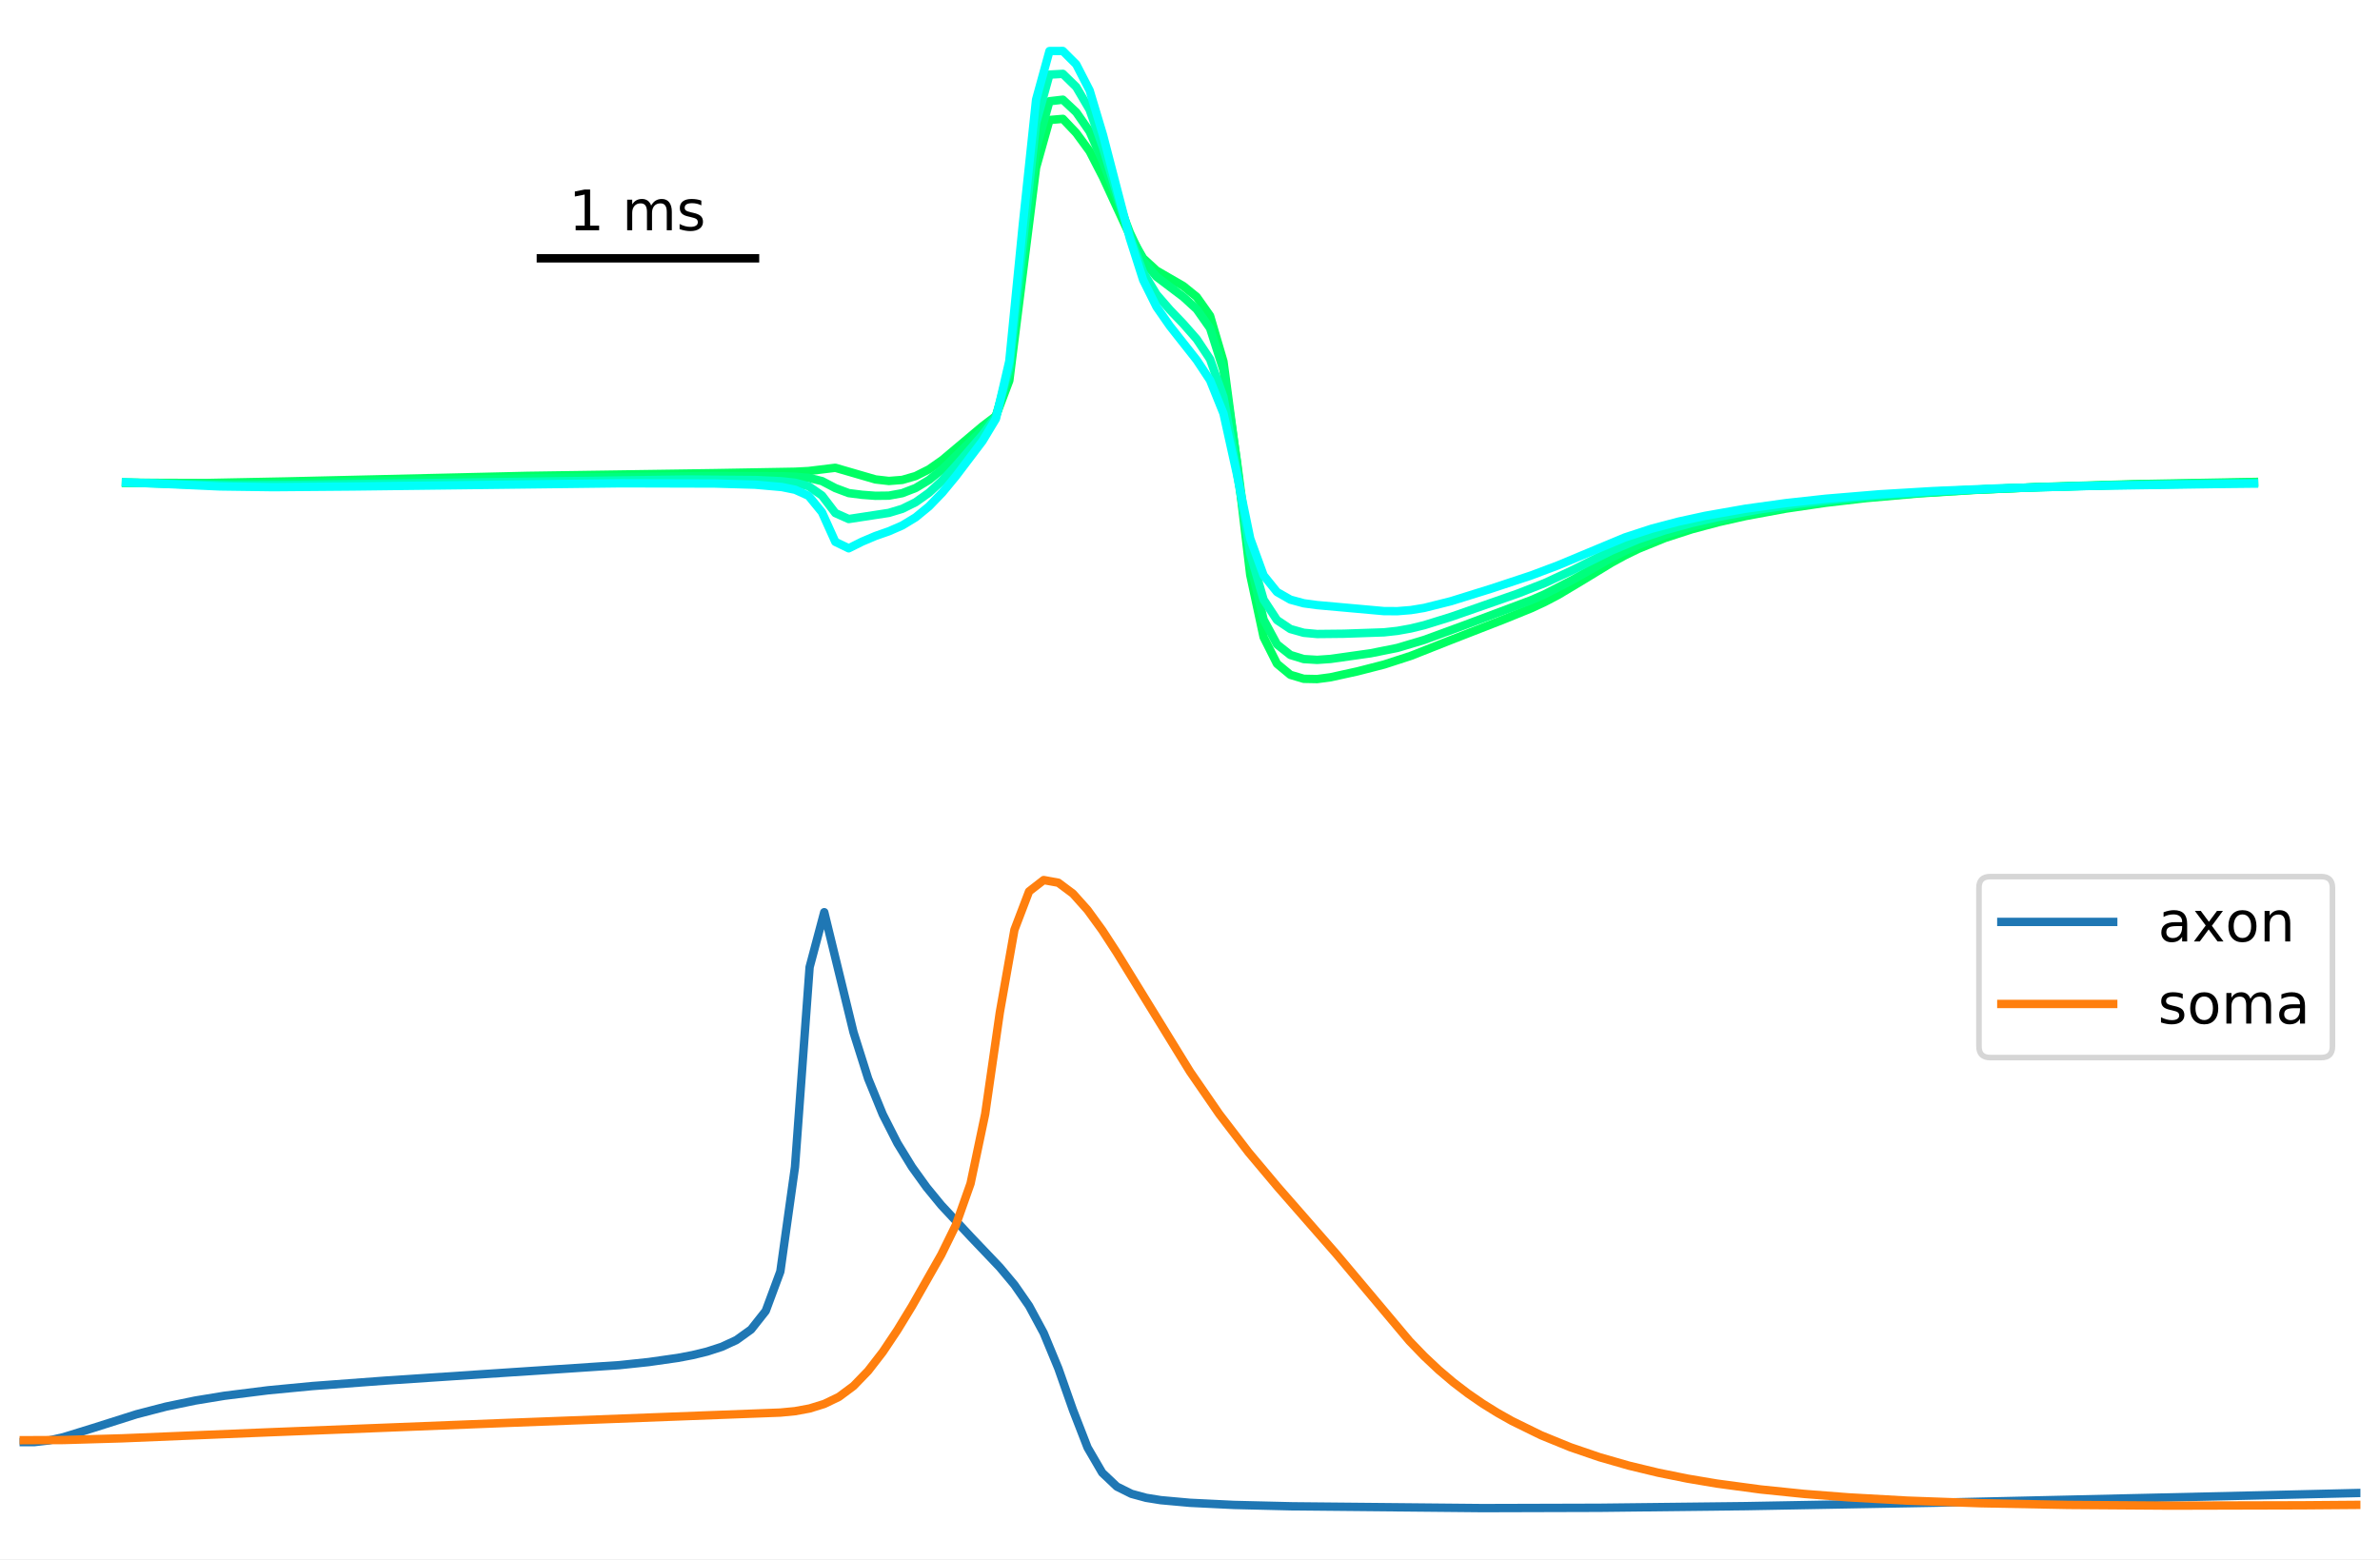
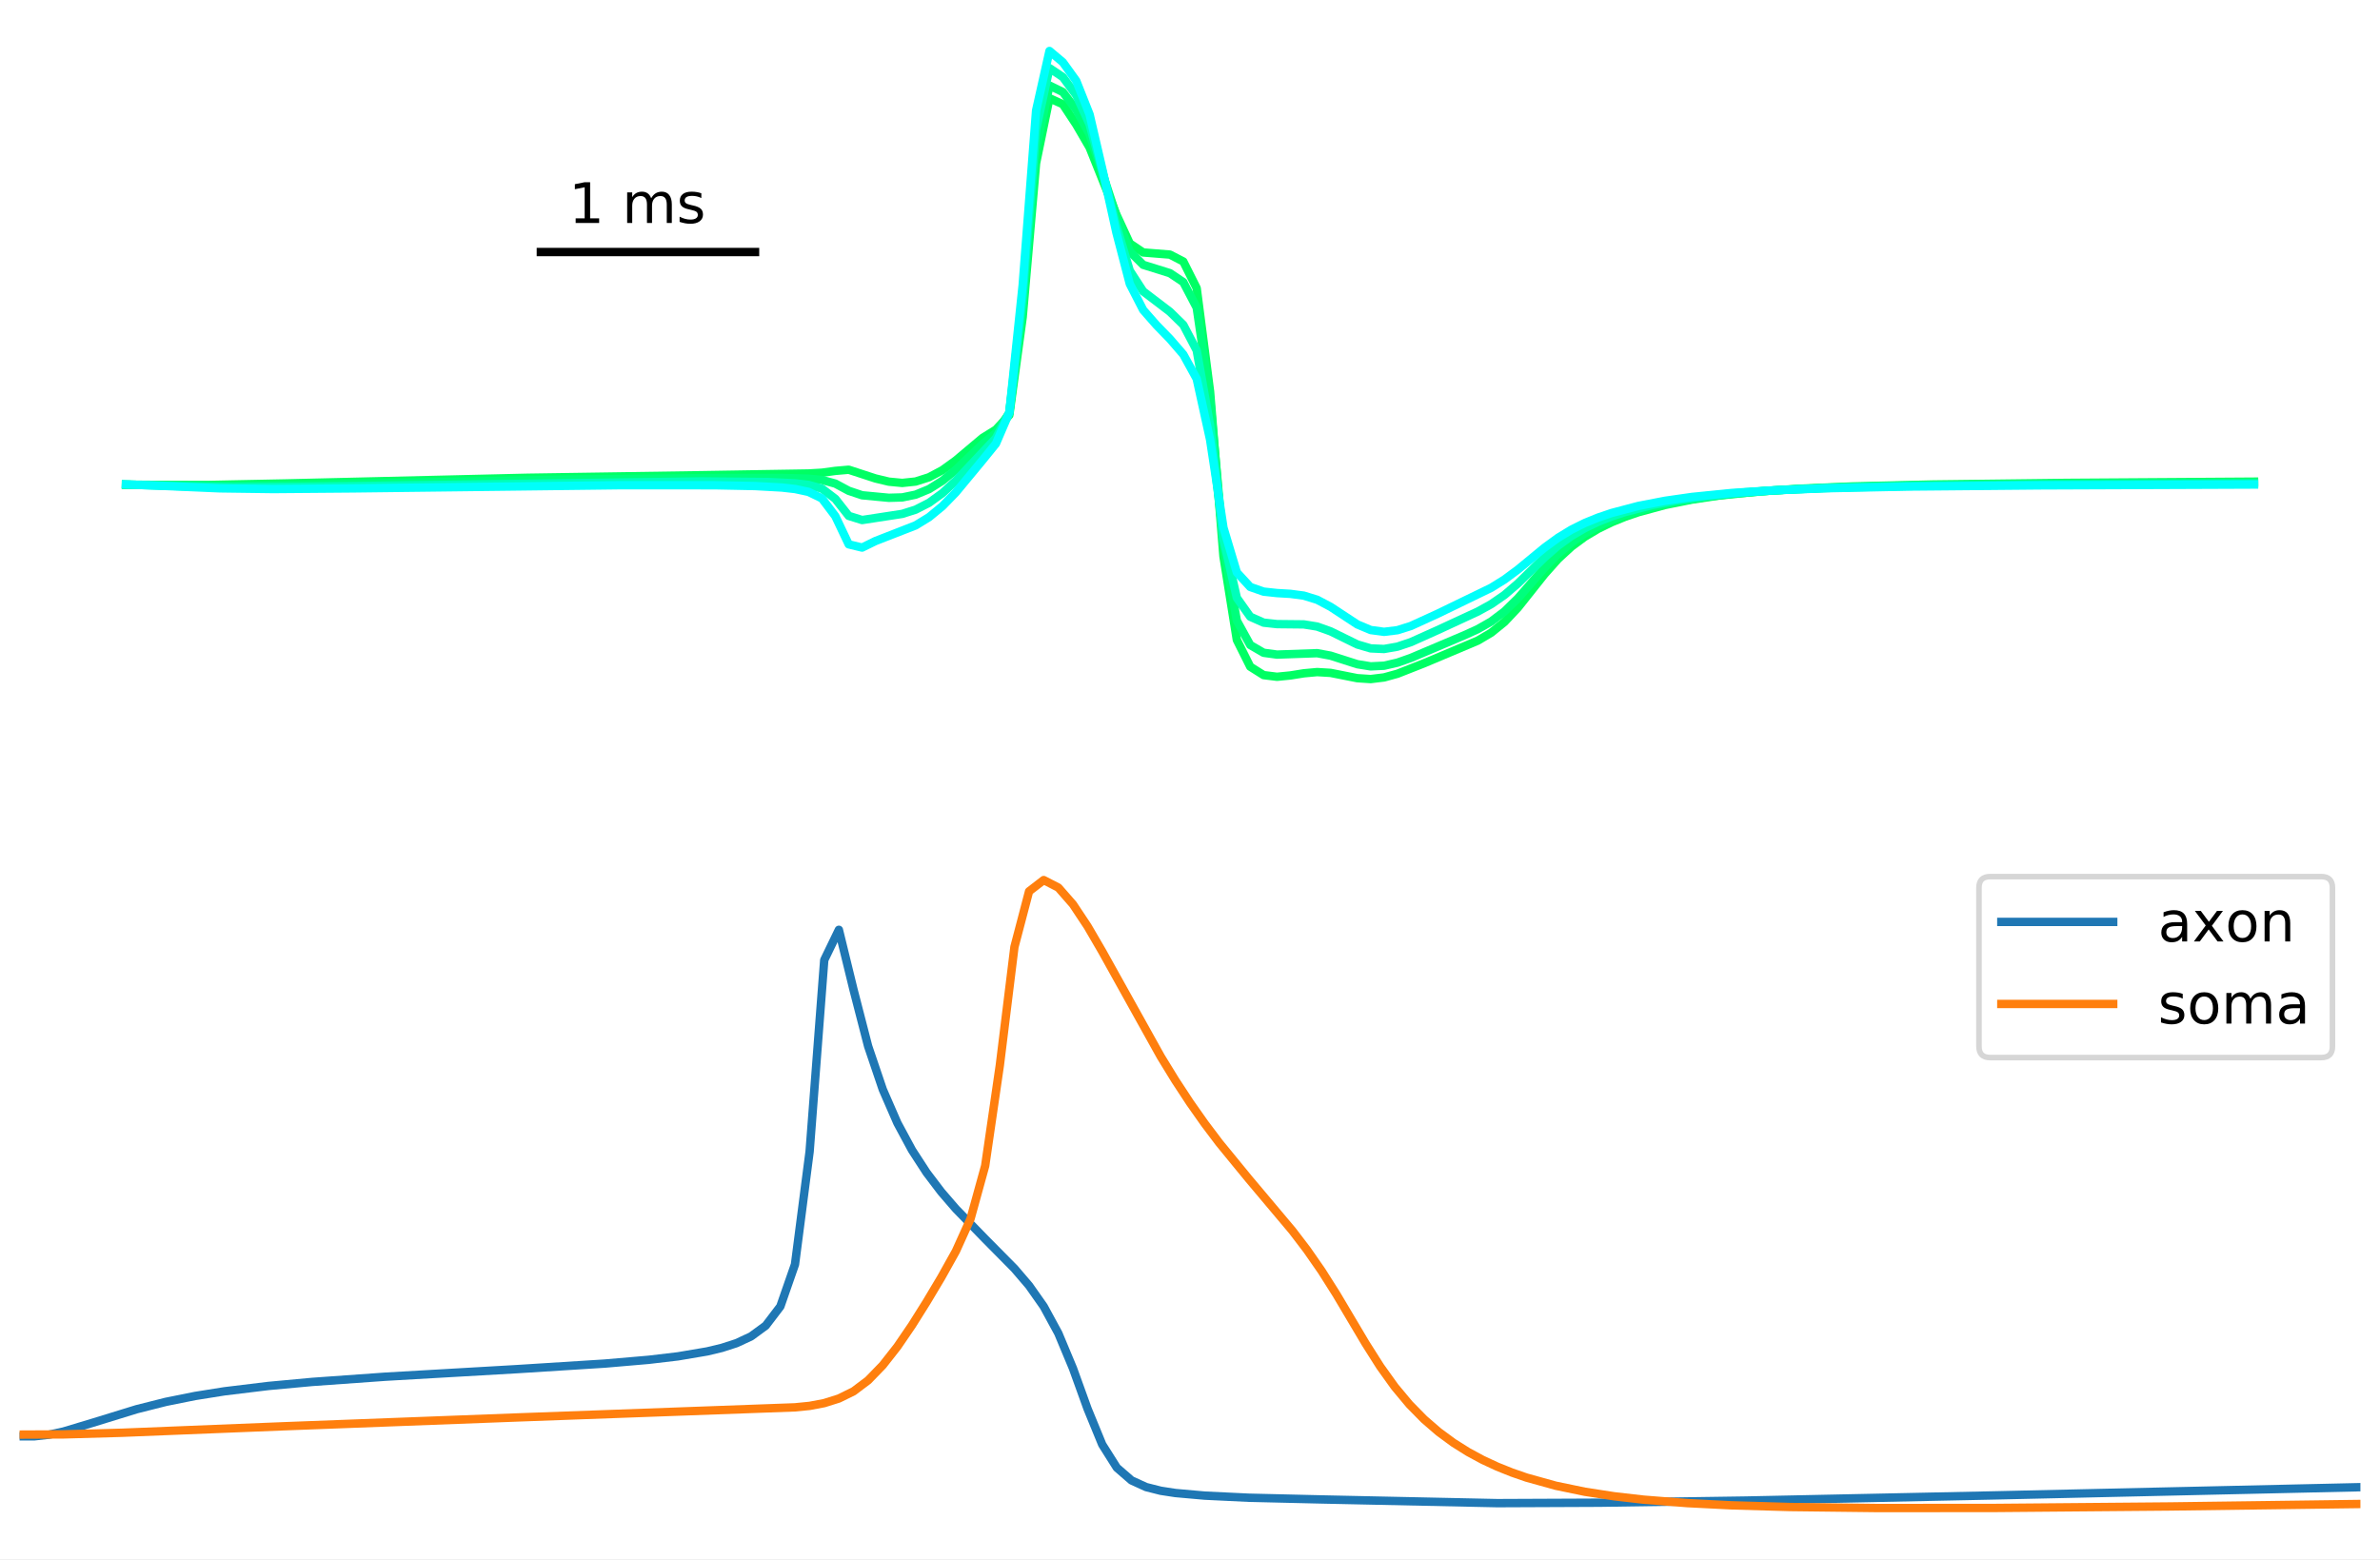
<svg xmlns="http://www.w3.org/2000/svg" xmlns:xlink="http://www.w3.org/1999/xlink" height="278.8pt" version="1.1" viewBox="0 0 425.5 278.8" width="425.5pt">
  <defs>
    <style type="text/css">
*{stroke-linecap:butt;stroke-linejoin:round;}
  </style>
  </defs>
  <g id="figure_1">
    <g id="patch_1">
      <path d="M 0 278.8  L 425.5 278.8  L 425.5 0  L 0 0  z " style="fill:#ffffff;" />
    </g>
    <g id="axes_1">
      <g id="line2d_1">
-         <path clip-path="url(#p38757d6bb2)" d="M 22.523 86.324  L 36.88 86.372  L 51.236 86.089  L 94.307 85.091  L 127.806 84.605  L 142.163 84.355  L 144.555 84.23  L 149.341 83.647  L 156.519 85.732  L 158.912 86.007  L 161.305 85.82  L 163.698 85.127  L 166.09 83.925  L 168.483 82.252  L 175.662 76.209  L 178.054 74.399  L 180.447 68.055  L 185.233 29.978  L 187.626 21.457  L 190.018 21.256  L 192.411 23.782  L 194.804 27.047  L 197.197 31.697  L 201.982 42.071  L 204.375 46.184  L 206.768 48.383  L 211.554 51.151  L 213.946 53.088  L 216.339 56.479  L 218.732 64.643  L 221.125 82.706  L 223.518 102.805  L 225.91 113.929  L 228.303 118.687  L 230.696 120.671  L 233.089 121.384  L 235.482 121.43  L 237.874 121.112  L 242.66 120.06  L 247.446 118.832  L 252.231 117.28  L 259.41 114.443  L 268.981 110.713  L 273.766 108.771  L 276.159 107.657  L 278.552 106.404  L 283.337 103.536  L 288.123 100.617  L 290.516 99.31  L 292.909 98.143  L 297.694 96.195  L 302.48 94.642  L 307.265 93.364  L 312.051 92.288  L 319.229 90.961  L 326.408 89.907  L 333.586 89.073  L 343.157 88.231  L 352.729 87.621  L 364.693 87.08  L 381.442 86.579  L 402.977 86.181  L 402.977 86.181  " style="fill:none;stroke:#00ff63;stroke-linecap:square;stroke-width:1.5;" />
+         <path clip-path="url(#pcf78859c5a)" d="M 22.523 86.681  L 36.88 86.729  L 51.236 86.442  L 94.307 85.432  L 125.413 84.976  L 144.555 84.666  L 146.948 84.529  L 149.341 84.204  L 151.734 83.995  L 156.519 85.558  L 158.912 86.131  L 161.305 86.358  L 163.698 86.108  L 166.09 85.346  L 168.483 84.072  L 170.876 82.341  L 175.662 78.316  L 178.054 76.827  L 180.447 74.231  L 182.84 56.695  L 185.233 29.188  L 187.626 17.562  L 190.018 18.646  L 192.411 22.268  L 194.804 26.387  L 199.59 38.362  L 201.982 43.53  L 204.375 45.144  L 209.161 45.525  L 211.554 46.763  L 213.946 51.534  L 216.339 70.029  L 218.732 99.49  L 221.125 114.432  L 223.518 119.215  L 225.91 120.722  L 228.303 121.021  L 230.696 120.785  L 233.089 120.401  L 235.482 120.18  L 237.874 120.323  L 242.66 121.273  L 245.053 121.43  L 247.446 121.138  L 249.838 120.479  L 254.624 118.598  L 264.195 114.561  L 266.588 113.148  L 268.981 111.211  L 271.373 108.663  L 276.159 102.641  L 278.552 99.952  L 280.945 97.747  L 283.337 95.981  L 285.73 94.557  L 288.123 93.39  L 290.516 92.418  L 292.909 91.598  L 297.694 90.3  L 302.48 89.341  L 307.265 88.627  L 314.444 87.88  L 321.622 87.392  L 331.193 86.983  L 345.55 86.637  L 369.478 86.348  L 402.977 86.128  L 402.977 86.128  " style="fill:none;stroke:#00ff63;stroke-linecap:square;stroke-width:1.5;" />
      </g>
      <g id="line2d_2">
-         <path clip-path="url(#p38757d6bb2)" d="M 22.523 86.308  L 41.665 86.517  L 56.022 86.286  L 101.485 85.395  L 127.806 85.122  L 139.77 85.159  L 142.163 85.242  L 144.555 85.446  L 146.948 86.025  L 149.341 87.278  L 151.734 88.175  L 154.127 88.48  L 156.519 88.657  L 158.912 88.629  L 161.305 88.191  L 163.698 87.265  L 166.09 85.827  L 168.483 83.904  L 173.269 79.169  L 175.662 76.865  L 178.054 74.35  L 180.447 66.815  L 185.233 26.634  L 187.626 18.104  L 190.018 17.825  L 192.411 20.069  L 194.804 23.506  L 197.197 28.938  L 201.982 41.553  L 204.375 46.625  L 206.768 49.484  L 211.554 53.097  L 213.946 55.289  L 216.339 58.69  L 218.732 66.187  L 221.125 82.373  L 223.518 100.584  L 225.91 110.798  L 228.303 115.227  L 230.696 117.119  L 233.089 117.855  L 235.482 117.998  L 237.874 117.832  L 245.053 116.818  L 249.838 115.858  L 254.624 114.429  L 261.802 111.8  L 273.766 107.314  L 276.159 106.266  L 280.945 103.806  L 288.123 99.733  L 290.516 98.522  L 292.909 97.438  L 297.694 95.624  L 302.48 94.172  L 307.265 92.976  L 312.051 91.968  L 319.229 90.724  L 326.408 89.737  L 333.586 88.957  L 343.157 88.172  L 352.729 87.604  L 364.693 87.102  L 381.442 86.64  L 402.977 86.274  L 402.977 86.274  " style="fill:none;stroke:#00ff7d;stroke-linecap:square;stroke-width:1.5;" />
+         <path clip-path="url(#pcf78859c5a)" d="M 22.523 86.664  L 41.665 86.875  L 56.022 86.642  L 101.485 85.749  L 127.806 85.469  L 139.77 85.465  L 144.555 85.598  L 146.948 85.825  L 149.341 86.477  L 151.734 87.761  L 154.127 88.563  L 158.912 89.015  L 161.305 88.947  L 163.698 88.454  L 166.09 87.467  L 168.483 85.97  L 170.876 84.006  L 175.662 79.412  L 178.054 77.423  L 180.447 73.841  L 182.84 54.846  L 185.233 26.57  L 187.626 15.292  L 190.018 16.458  L 192.411 19.628  L 194.804 24.026  L 199.59 38.567  L 201.982 44.96  L 204.375 47.353  L 209.161 48.846  L 211.554 50.449  L 213.946 55.005  L 216.339 71.333  L 218.732 97.519  L 221.125 110.993  L 223.518 115.339  L 225.91 116.73  L 228.303 117.054  L 235.482 116.8  L 237.874 117.243  L 242.66 118.774  L 245.053 119.16  L 247.446 119.042  L 249.838 118.494  L 252.231 117.652  L 261.802 113.594  L 264.195 112.504  L 266.588 111.145  L 268.981 109.335  L 271.373 106.993  L 276.159 101.494  L 278.552 99.033  L 280.945 97.008  L 283.337 95.381  L 285.73 94.067  L 288.123 92.988  L 290.516 92.088  L 295.301 90.681  L 300.087 89.648  L 304.873 88.881  L 309.658 88.31  L 316.837 87.711  L 326.408 87.22  L 338.372 86.872  L 357.514 86.585  L 393.406 86.331  L 402.977 86.284  L 402.977 86.284  " style="fill:none;stroke:#00ff7d;stroke-linecap:square;stroke-width:1.5;" />
      </g>
      <g id="line2d_3">
-         <path clip-path="url(#p38757d6bb2)" d="M 22.523 86.288  L 32.094 86.584  L 41.665 86.768  L 53.629 86.697  L 123.02 85.744  L 134.984 85.838  L 139.77 86.059  L 142.163 86.33  L 144.555 86.94  L 146.948 88.603  L 149.341 91.744  L 151.734 92.813  L 158.912 91.713  L 161.305 90.991  L 163.698 89.809  L 166.09 88.109  L 168.483 85.903  L 170.876 83.298  L 175.662 77.766  L 178.054 74.535  L 180.447 65.612  L 185.233 21.99  L 187.626 13.339  L 190.018 13.208  L 192.411 15.544  L 194.804 19.613  L 197.197 26.386  L 201.982 42.225  L 204.375 48.683  L 206.768 52.651  L 209.161 55.408  L 211.554 57.907  L 213.946 60.634  L 216.339 64.233  L 218.732 70.977  L 221.125 84.309  L 223.518 98.964  L 225.91 107.231  L 228.303 110.88  L 230.696 112.482  L 233.089 113.156  L 235.482 113.374  L 240.267 113.323  L 247.446 113.074  L 249.838 112.81  L 252.231 112.381  L 254.624 111.797  L 259.41 110.314  L 271.373 106.134  L 276.159 104.265  L 280.945 102.05  L 288.123 98.463  L 292.909 96.438  L 297.694 94.821  L 302.48 93.514  L 307.265 92.432  L 314.444 91.111  L 321.622 90.065  L 328.801 89.236  L 338.372 88.4  L 347.943 87.798  L 359.907 87.272  L 376.657 86.798  L 398.192 86.435  L 402.977 86.377  L 402.977 86.377  " style="fill:none;stroke:#00ffbb;stroke-linecap:square;stroke-width:1.5;" />
+         <path clip-path="url(#pcf78859c5a)" d="M 22.523 86.645  L 32.094 86.937  L 41.665 87.118  L 53.629 87.048  L 125.413 86.09  L 137.377 86.194  L 142.163 86.425  L 144.555 86.713  L 146.948 87.376  L 149.341 89.201  L 151.734 92.247  L 154.127 92.993  L 161.305 91.892  L 163.698 91.135  L 166.09 89.916  L 168.483 88.188  L 170.876 85.979  L 178.054 78.342  L 180.447 73.799  L 182.84 52.91  L 185.233 23.172  L 187.626 12.185  L 190.018 13.785  L 192.411 17.012  L 194.804 22.242  L 197.197 31.053  L 199.59 40.389  L 201.982 48.397  L 204.375 52.096  L 209.161 55.747  L 211.554 58.09  L 213.946 62.648  L 216.339 76.047  L 218.732 96.465  L 221.125 106.906  L 223.518 110.276  L 225.91 111.341  L 228.303 111.603  L 233.089 111.654  L 235.482 112.039  L 237.874 112.892  L 242.66 115.242  L 245.053 115.945  L 247.446 116.053  L 249.838 115.633  L 252.231 114.83  L 257.017 112.682  L 264.195 109.361  L 266.588 108.041  L 268.981 106.387  L 271.373 104.335  L 276.159 99.656  L 278.552 97.57  L 280.945 95.842  L 283.337 94.441  L 285.73 93.301  L 288.123 92.359  L 290.516 91.57  L 295.301 90.33  L 300.087 89.418  L 304.873 88.739  L 312.051 88.03  L 319.229 87.57  L 328.801 87.189  L 343.157 86.879  L 367.085 86.639  L 402.977 86.461  L 402.977 86.461  " style="fill:none;stroke:#00ffbb;stroke-linecap:square;stroke-width:1.5;" />
      </g>
      <g id="line2d_4">
-         <path clip-path="url(#p38757d6bb2)" d="M 22.523 86.265  L 27.308 86.432  L 39.272 86.982  L 48.843 87.112  L 63.2 86.993  L 111.056 86.421  L 127.806 86.464  L 134.984 86.672  L 139.77 87.091  L 142.163 87.579  L 144.555 88.662  L 146.948 91.587  L 149.341 96.892  L 151.734 98.049  L 154.127 96.855  L 156.519 95.842  L 158.912 95.005  L 161.305 93.964  L 163.698 92.512  L 166.09 90.551  L 168.483 88.069  L 170.876 85.165  L 175.662 78.852  L 178.054 74.88  L 180.447 64.561  L 182.84 40.383  L 185.233 17.816  L 187.626 9.129  L 190.018 9.116  L 192.411 11.511  L 194.804 16.163  L 197.197 24.14  L 201.982 42.58  L 204.375 50.063  L 206.768 54.871  L 209.161 58.309  L 213.946 64.378  L 216.339 67.989  L 218.732 73.928  L 221.125 84.731  L 223.518 96.311  L 225.91 102.886  L 228.303 105.861  L 230.696 107.229  L 233.089 107.88  L 235.482 108.204  L 247.446 109.279  L 249.838 109.289  L 252.231 109.096  L 254.624 108.706  L 259.41 107.505  L 266.588 105.268  L 273.766 102.893  L 278.552 101.091  L 290.516 96.103  L 295.301 94.538  L 300.087 93.276  L 304.873 92.235  L 312.051 90.971  L 319.229 89.974  L 326.408 89.184  L 335.979 88.388  L 345.55 87.816  L 357.514 87.321  L 374.264 86.883  L 398.192 86.53  L 402.977 86.482  L 402.977 86.482  " style="fill:none;stroke:#00fffa;stroke-linecap:square;stroke-width:1.5;" />
+         <path clip-path="url(#pcf78859c5a)" d="M 22.523 86.623  L 29.701 86.91  L 39.272 87.323  L 48.843 87.45  L 63.2 87.334  L 111.056 86.764  L 127.806 86.774  L 134.984 86.915  L 139.77 87.177  L 142.163 87.448  L 144.555 87.96  L 146.948 89.126  L 149.341 92.299  L 151.734 97.336  L 154.127 97.918  L 156.519 96.747  L 163.698 93.95  L 166.09 92.483  L 168.483 90.516  L 170.876 88.056  L 175.662 82.279  L 178.054 79.325  L 180.447 73.763  L 182.84 50.937  L 185.233 19.769  L 187.626 9.116  L 190.018 11.132  L 192.411 14.453  L 194.804 20.476  L 197.197 30.769  L 199.59 41.598  L 201.982 50.756  L 204.375 55.42  L 206.768 58.149  L 209.161 60.609  L 211.554 63.383  L 213.946 67.733  L 216.339 78.616  L 218.732 94.366  L 221.125 102.363  L 223.518 104.959  L 225.91 105.793  L 228.303 106.052  L 230.696 106.192  L 233.089 106.51  L 235.482 107.247  L 237.874 108.508  L 242.66 111.654  L 245.053 112.661  L 247.446 112.984  L 249.838 112.691  L 252.231 111.939  L 257.017 109.752  L 266.588 105.114  L 268.981 103.627  L 271.373 101.853  L 276.159 97.917  L 278.552 96.169  L 280.945 94.712  L 283.337 93.522  L 285.73 92.546  L 288.123 91.735  L 292.909 90.472  L 297.694 89.549  L 302.48 88.864  L 309.658 88.148  L 316.837 87.686  L 326.408 87.309  L 340.765 87.011  L 364.693 86.796  L 402.977 86.645  L 402.977 86.645  " style="fill:none;stroke:#00fffa;stroke-linecap:square;stroke-width:1.5;" />
      </g>
      <g id="line2d_5">
-         <path clip-path="url(#p38757d6bb2)" d="M 96.699 46.19  L 134.984 46.19  " style="fill:none;stroke:#000000;stroke-linecap:square;stroke-width:1.5;" />
+         <path clip-path="url(#pcf78859c5a)" d="M 96.699 45.069  L 134.984 45.069  " style="fill:none;stroke:#000000;stroke-linecap:square;stroke-width:1.5;" />
      </g>
      <g id="text_1">
        <defs>
          <path d="M 12.406 8.297  L 28.516 8.297  L 28.516 63.922  L 10.984 60.406  L 10.984 69.391  L 28.422 72.906  L 38.281 72.906  L 38.281 8.297  L 54.391 8.297  L 54.391 0  L 12.406 0  z " id="DejaVuSans-31" />
          <path id="DejaVuSans-20" />
          <path d="M 52 44.188  Q 55.375 50.25 60.062 53.125  Q 64.75 56 71.094 56  Q 79.641 56 84.281 50.016  Q 88.922 44.047 88.922 33.016  L 88.922 0  L 79.891 0  L 79.891 32.719  Q 79.891 40.578 77.094 44.375  Q 74.312 48.188 68.609 48.188  Q 61.625 48.188 57.562 43.547  Q 53.516 38.922 53.516 30.906  L 53.516 0  L 44.484 0  L 44.484 32.719  Q 44.484 40.625 41.703 44.406  Q 38.922 48.188 33.109 48.188  Q 26.219 48.188 22.156 43.531  Q 18.109 38.875 18.109 30.906  L 18.109 0  L 9.078 0  L 9.078 54.688  L 18.109 54.688  L 18.109 46.188  Q 21.188 51.219 25.484 53.609  Q 29.781 56 35.688 56  Q 41.656 56 45.828 52.969  Q 50 49.953 52 44.188  z " id="DejaVuSans-6d" />
          <path d="M 44.281 53.078  L 44.281 44.578  Q 40.484 46.531 36.375 47.5  Q 32.281 48.484 27.875 48.484  Q 21.188 48.484 17.844 46.438  Q 14.5 44.391 14.5 40.281  Q 14.5 37.156 16.891 35.375  Q 19.281 33.594 26.516 31.984  L 29.594 31.297  Q 39.156 29.25 43.188 25.516  Q 47.219 21.781 47.219 15.094  Q 47.219 7.469 41.188 3.016  Q 35.156 -1.422 24.609 -1.422  Q 20.219 -1.422 15.453 -0.562  Q 10.688 0.297 5.422 2  L 5.422 11.281  Q 10.406 8.688 15.234 7.391  Q 20.062 6.109 24.812 6.109  Q 31.156 6.109 34.562 8.281  Q 37.984 10.453 37.984 14.406  Q 37.984 18.062 35.516 20.016  Q 33.062 21.969 24.703 23.781  L 21.578 24.516  Q 13.234 26.266 9.516 29.906  Q 5.812 33.547 5.812 39.891  Q 5.812 47.609 11.281 51.797  Q 16.75 56 26.812 56  Q 31.781 56 36.172 55.266  Q 40.578 54.547 44.281 53.078  z " id="DejaVuSans-73" />
        </defs>
-         <g transform="translate(101.6764 41.18104)scale(0.1 -0.1)">
+         <g transform="translate(101.6764 39.87545)scale(0.1 -0.1)">
          <use xlink:href="#DejaVuSans-31" />
          <use x="63.623" xlink:href="#DejaVuSans-20" />
          <use x="95.41" xlink:href="#DejaVuSans-6d" />
          <use x="192.822" xlink:href="#DejaVuSans-73" />
        </g>
      </g>
    </g>
    <g id="axes_2">
      <g id="line2d_6">
-         <path clip-path="url(#p64ce84ee8a)" d="M -1 257.876  L 6.116 257.877  L 8.731 257.579  L 11.347 256.996  L 16.578 255.379  L 24.425 252.891  L 29.656 251.535  L 34.888 250.45  L 40.119 249.591  L 47.966 248.606  L 55.812 247.855  L 68.891 246.881  L 110.741 244.114  L 115.972 243.562  L 121.203 242.816  L 123.819 242.318  L 126.434 241.683  L 129.05 240.833  L 131.666 239.621  L 134.281 237.74  L 136.897 234.426  L 139.512 227.371  L 142.128 208.687  L 144.744 172.944  L 147.359 163.12  L 152.591 184.594  L 155.206 192.869  L 157.822 199.275  L 160.438 204.422  L 163.053 208.686  L 165.669 212.319  L 168.284 215.508  L 173.516 221.127  L 178.747 226.618  L 181.363 229.746  L 183.978 233.518  L 186.594 238.367  L 189.209 244.692  L 191.825 252.126  L 194.441 258.86  L 197.056 263.348  L 199.672 265.826  L 202.287 267.127  L 204.903 267.837  L 207.519 268.257  L 212.75 268.73  L 220.597 269.11  L 231.059 269.357  L 265.062 269.678  L 285.988 269.619  L 312.144 269.327  L 346.147 268.712  L 403.691 267.403  L 422 266.968  L 422 266.968  " style="fill:none;stroke:#1f77b4;stroke-linecap:square;stroke-width:1.5;" />
+         <path clip-path="url(#p10ac703c5a)" d="M -1 256.843  L 6.116 256.844  L 8.731 256.554  L 11.347 255.988  L 16.578 254.415  L 24.425 251.998  L 29.656 250.679  L 34.888 249.626  L 40.119 248.793  L 47.966 247.839  L 55.812 247.114  L 68.891 246.181  L 92.431 244.827  L 108.125 243.835  L 115.972 243.159  L 121.203 242.543  L 126.434 241.657  L 129.05 241.03  L 131.666 240.184  L 134.281 238.967  L 136.897 237.053  L 139.512 233.617  L 142.128 226.1  L 144.744 205.92  L 147.359 171.672  L 149.975 166.267  L 152.591 176.963  L 155.206 187.087  L 157.822 194.81  L 160.438 200.82  L 163.053 205.667  L 165.669 209.697  L 168.284 213.141  L 170.9 216.174  L 176.131 221.548  L 181.363 226.84  L 183.978 229.895  L 186.594 233.613  L 189.209 238.423  L 191.825 244.686  L 194.441 251.931  L 197.056 258.305  L 199.672 262.452  L 202.287 264.72  L 204.903 265.916  L 207.519 266.578  L 210.134 266.979  L 215.366 267.445  L 223.213 267.821  L 236.291 268.128  L 267.678 268.791  L 285.988 268.712  L 312.144 268.329  L 356.609 267.405  L 422 265.936  L 422 265.936  " style="fill:none;stroke:#1f77b4;stroke-linecap:square;stroke-width:1.5;" />
      </g>
      <g id="line2d_7">
-         <path clip-path="url(#p64ce84ee8a)" d="M -1 257.563  L 11.347 257.505  L 21.809 257.202  L 47.966 256.125  L 89.816 254.476  L 139.512 252.596  L 142.128 252.344  L 144.744 251.864  L 147.359 251.053  L 149.975 249.793  L 152.591 247.849  L 155.206 245.143  L 157.822 241.765  L 160.438 237.849  L 163.053 233.565  L 168.284 224.367  L 170.9 219.039  L 173.516 211.643  L 176.131 199.211  L 178.747 181.051  L 181.363 166.263  L 183.978 159.402  L 186.594 157.37  L 189.209 157.847  L 191.825 159.8  L 194.441 162.731  L 197.056 166.328  L 199.672 170.354  L 212.75 191.621  L 217.981 199.213  L 223.213 206.043  L 228.444 212.27  L 238.906 224.23  L 251.984 239.794  L 254.6 242.507  L 257.216 244.97  L 259.831 247.19  L 262.447 249.188  L 265.062 250.989  L 267.678 252.617  L 270.294 254.092  L 275.525 256.656  L 280.756 258.793  L 285.988 260.584  L 291.219 262.087  L 296.45 263.347  L 301.681 264.403  L 306.913 265.286  L 314.759 266.342  L 322.606 267.145  L 330.453 267.753  L 340.916 268.336  L 353.994 268.804  L 369.688 269.109  L 387.997 269.237  L 411.538 269.177  L 422 269.096  L 422 269.096  " style="fill:none;stroke:#ff7f0e;stroke-linecap:square;stroke-width:1.5;" />
+         <path clip-path="url(#p10ac703c5a)" d="M -1 256.554  L 11.347 256.498  L 21.809 256.204  L 50.581 255.052  L 92.431 253.469  L 142.128 251.66  L 144.744 251.401  L 147.359 250.905  L 149.975 250.081  L 152.591 248.798  L 155.206 246.83  L 157.822 244.13  L 160.438 240.796  L 163.053 236.964  L 165.669 232.796  L 168.284 228.417  L 170.9 223.727  L 173.516 217.937  L 176.131 208.467  L 178.747 190.519  L 181.363 169.333  L 183.978 159.385  L 186.594 157.37  L 189.209 158.716  L 191.825 161.708  L 194.441 165.647  L 197.056 170.136  L 207.519 188.933  L 210.134 193.196  L 212.75 197.182  L 215.366 200.897  L 217.981 204.365  L 223.213 210.756  L 231.059 220.084  L 233.675 223.515  L 236.291 227.278  L 238.906 231.409  L 244.137 240.225  L 246.753 244.354  L 249.369 248.004  L 251.984 251.137  L 254.6 253.799  L 257.216 256.06  L 259.831 257.986  L 262.447 259.634  L 265.062 261.048  L 267.678 262.265  L 270.294 263.314  L 272.909 264.22  L 278.141 265.676  L 283.372 266.761  L 288.603 267.567  L 293.834 268.166  L 301.681 268.786  L 309.528 269.18  L 319.991 269.483  L 335.684 269.666  L 356.609 269.651  L 387.997 269.384  L 422 268.939  L 422 268.939  " style="fill:none;stroke:#ff7f0e;stroke-linecap:square;stroke-width:1.5;" />
      </g>
      <g id="legend_1">
        <g id="patch_2">
          <path d="M 355.803 189.111  L 415 189.111  Q 417 189.111 417 187.111  L 417 158.755  Q 417 156.755 415 156.755  L 355.803 156.755  Q 353.803 156.755 353.803 158.755  L 353.803 187.111  Q 353.803 189.111 355.803 189.111  z " style="fill:#ffffff;opacity:0.8;stroke:#cccccc;stroke-linejoin:miter;" />
        </g>
        <g id="line2d_8">
          <path d="M 357.803 164.853  L 377.803 164.853  " style="fill:none;stroke:#1f77b4;stroke-linecap:square;stroke-width:1.5;" />
        </g>
        <g id="line2d_9" />
        <g id="text_2">
          <defs>
            <path d="M 34.281 27.484  Q 23.391 27.484 19.188 25  Q 14.984 22.516 14.984 16.5  Q 14.984 11.719 18.141 8.906  Q 21.297 6.109 26.703 6.109  Q 34.188 6.109 38.703 11.406  Q 43.219 16.703 43.219 25.484  L 43.219 27.484  z M 52.203 31.203  L 52.203 0  L 43.219 0  L 43.219 8.297  Q 40.141 3.328 35.547 0.953  Q 30.953 -1.422 24.312 -1.422  Q 15.922 -1.422 10.953 3.297  Q 6 8.016 6 15.922  Q 6 25.141 12.172 29.828  Q 18.359 34.516 30.609 34.516  L 43.219 34.516  L 43.219 35.406  Q 43.219 41.609 39.141 45  Q 35.062 48.391 27.688 48.391  Q 23 48.391 18.547 47.266  Q 14.109 46.141 10.016 43.891  L 10.016 52.203  Q 14.938 54.109 19.578 55.047  Q 24.219 56 28.609 56  Q 40.484 56 46.344 49.844  Q 52.203 43.703 52.203 31.203  z " id="DejaVuSans-61" />
            <path d="M 54.891 54.688  L 35.109 28.078  L 55.906 0  L 45.312 0  L 29.391 21.484  L 13.484 0  L 2.875 0  L 24.125 28.609  L 4.688 54.688  L 15.281 54.688  L 29.781 35.203  L 44.281 54.688  z " id="DejaVuSans-78" />
            <path d="M 30.609 48.391  Q 23.391 48.391 19.188 42.75  Q 14.984 37.109 14.984 27.297  Q 14.984 17.484 19.156 11.844  Q 23.344 6.203 30.609 6.203  Q 37.797 6.203 41.984 11.859  Q 46.188 17.531 46.188 27.297  Q 46.188 37.016 41.984 42.703  Q 37.797 48.391 30.609 48.391  z M 30.609 56  Q 42.328 56 49.016 48.375  Q 55.719 40.766 55.719 27.297  Q 55.719 13.875 49.016 6.219  Q 42.328 -1.422 30.609 -1.422  Q 18.844 -1.422 12.172 6.219  Q 5.516 13.875 5.516 27.297  Q 5.516 40.766 12.172 48.375  Q 18.844 56 30.609 56  z " id="DejaVuSans-6f" />
            <path d="M 54.891 33.016  L 54.891 0  L 45.906 0  L 45.906 32.719  Q 45.906 40.484 42.875 44.328  Q 39.844 48.188 33.797 48.188  Q 26.516 48.188 22.312 43.547  Q 18.109 38.922 18.109 30.906  L 18.109 0  L 9.078 0  L 9.078 54.688  L 18.109 54.688  L 18.109 46.188  Q 21.344 51.125 25.703 53.562  Q 30.078 56 35.797 56  Q 45.219 56 50.047 50.172  Q 54.891 44.344 54.891 33.016  z " id="DejaVuSans-6e" />
          </defs>
          <g transform="translate(385.8031 168.353)scale(0.1 -0.1)">
            <use xlink:href="#DejaVuSans-61" />
            <use x="61.279" xlink:href="#DejaVuSans-78" />
            <use x="120.412" xlink:href="#DejaVuSans-6f" />
            <use x="181.594" xlink:href="#DejaVuSans-6e" />
          </g>
        </g>
        <g id="line2d_10">
          <path d="M 357.803 179.531  L 377.803 179.531  " style="fill:none;stroke:#ff7f0e;stroke-linecap:square;stroke-width:1.5;" />
        </g>
        <g id="line2d_11" />
        <g id="text_3">
          <g transform="translate(385.8031 183.0311)scale(0.1 -0.1)">
            <use xlink:href="#DejaVuSans-73" />
            <use x="52.1" xlink:href="#DejaVuSans-6f" />
            <use x="113.281" xlink:href="#DejaVuSans-6d" />
            <use x="210.693" xlink:href="#DejaVuSans-61" />
          </g>
        </g>
      </g>
    </g>
  </g>
  <defs>
-     <clipPath id="p38757d6bb2">
+     <clipPath id="pcf78859c5a">
      <rect height="123.545" width="418.5" x="3.5" y="3.5" />
    </clipPath>
-     <clipPath id="p64ce84ee8a">
+     <clipPath id="p10ac703c5a">
      <rect height="123.545" width="418.5" x="3.5" y="151.755" />
    </clipPath>
  </defs>
</svg>
